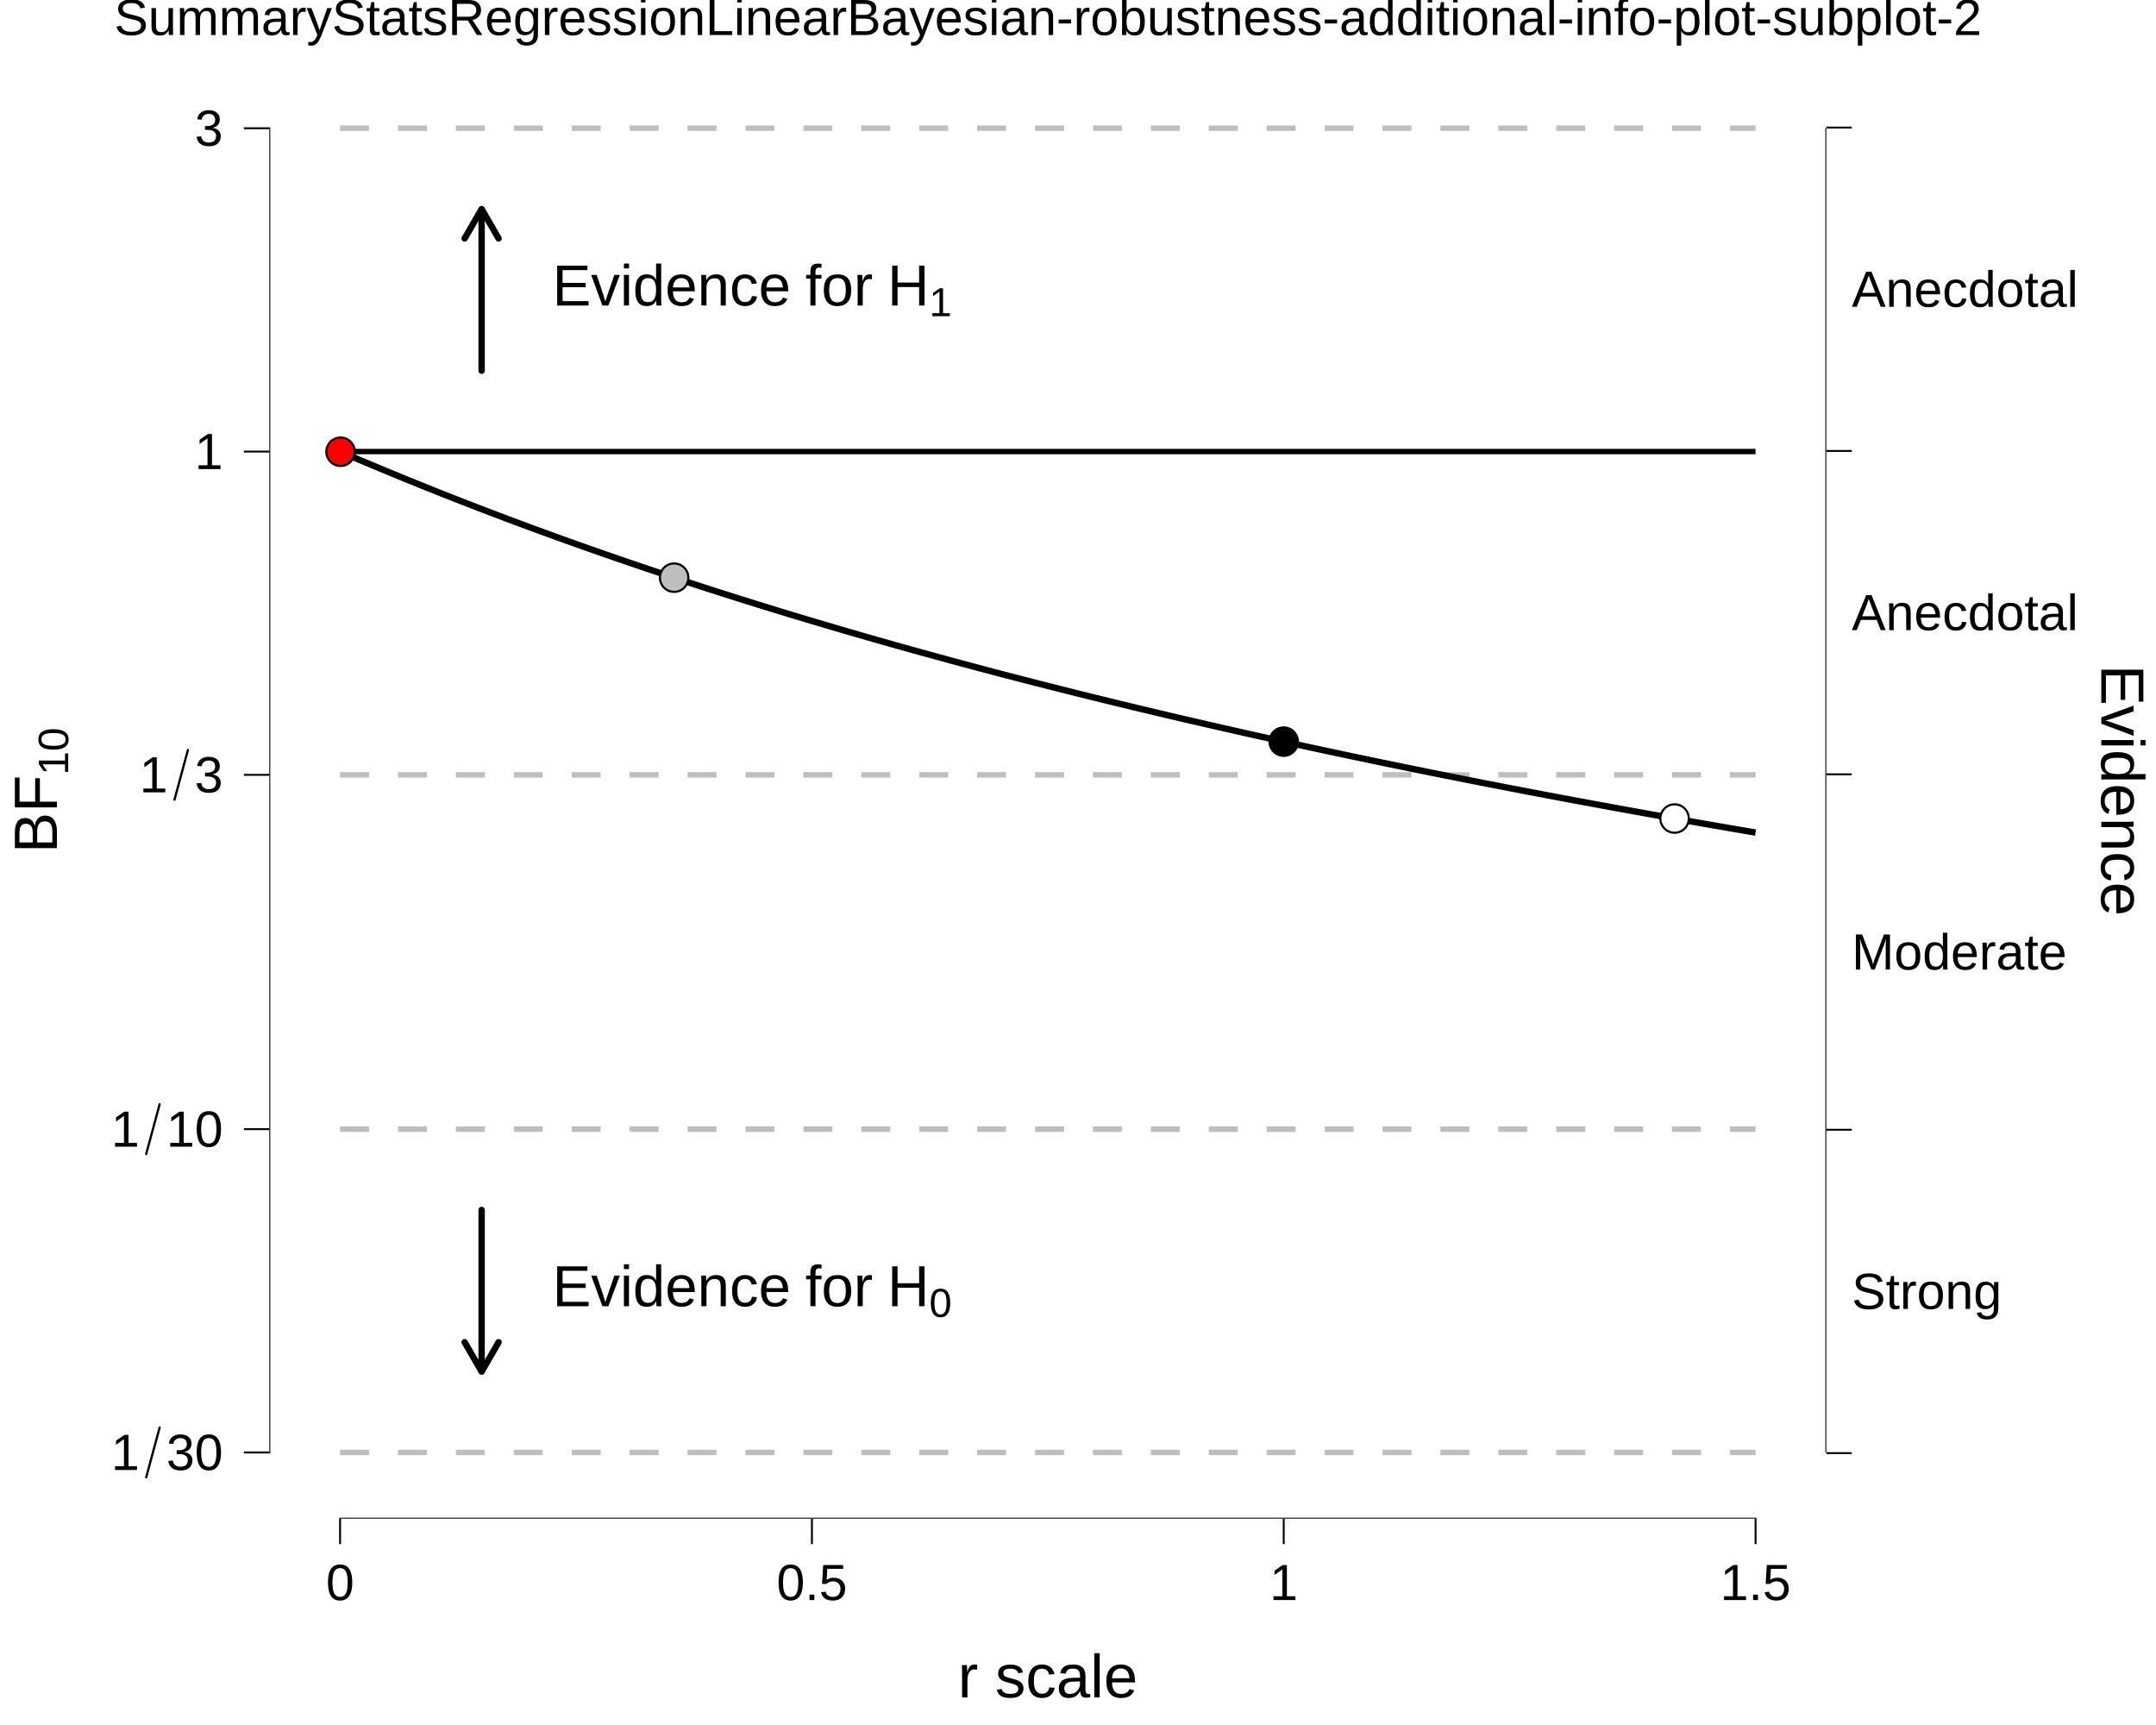
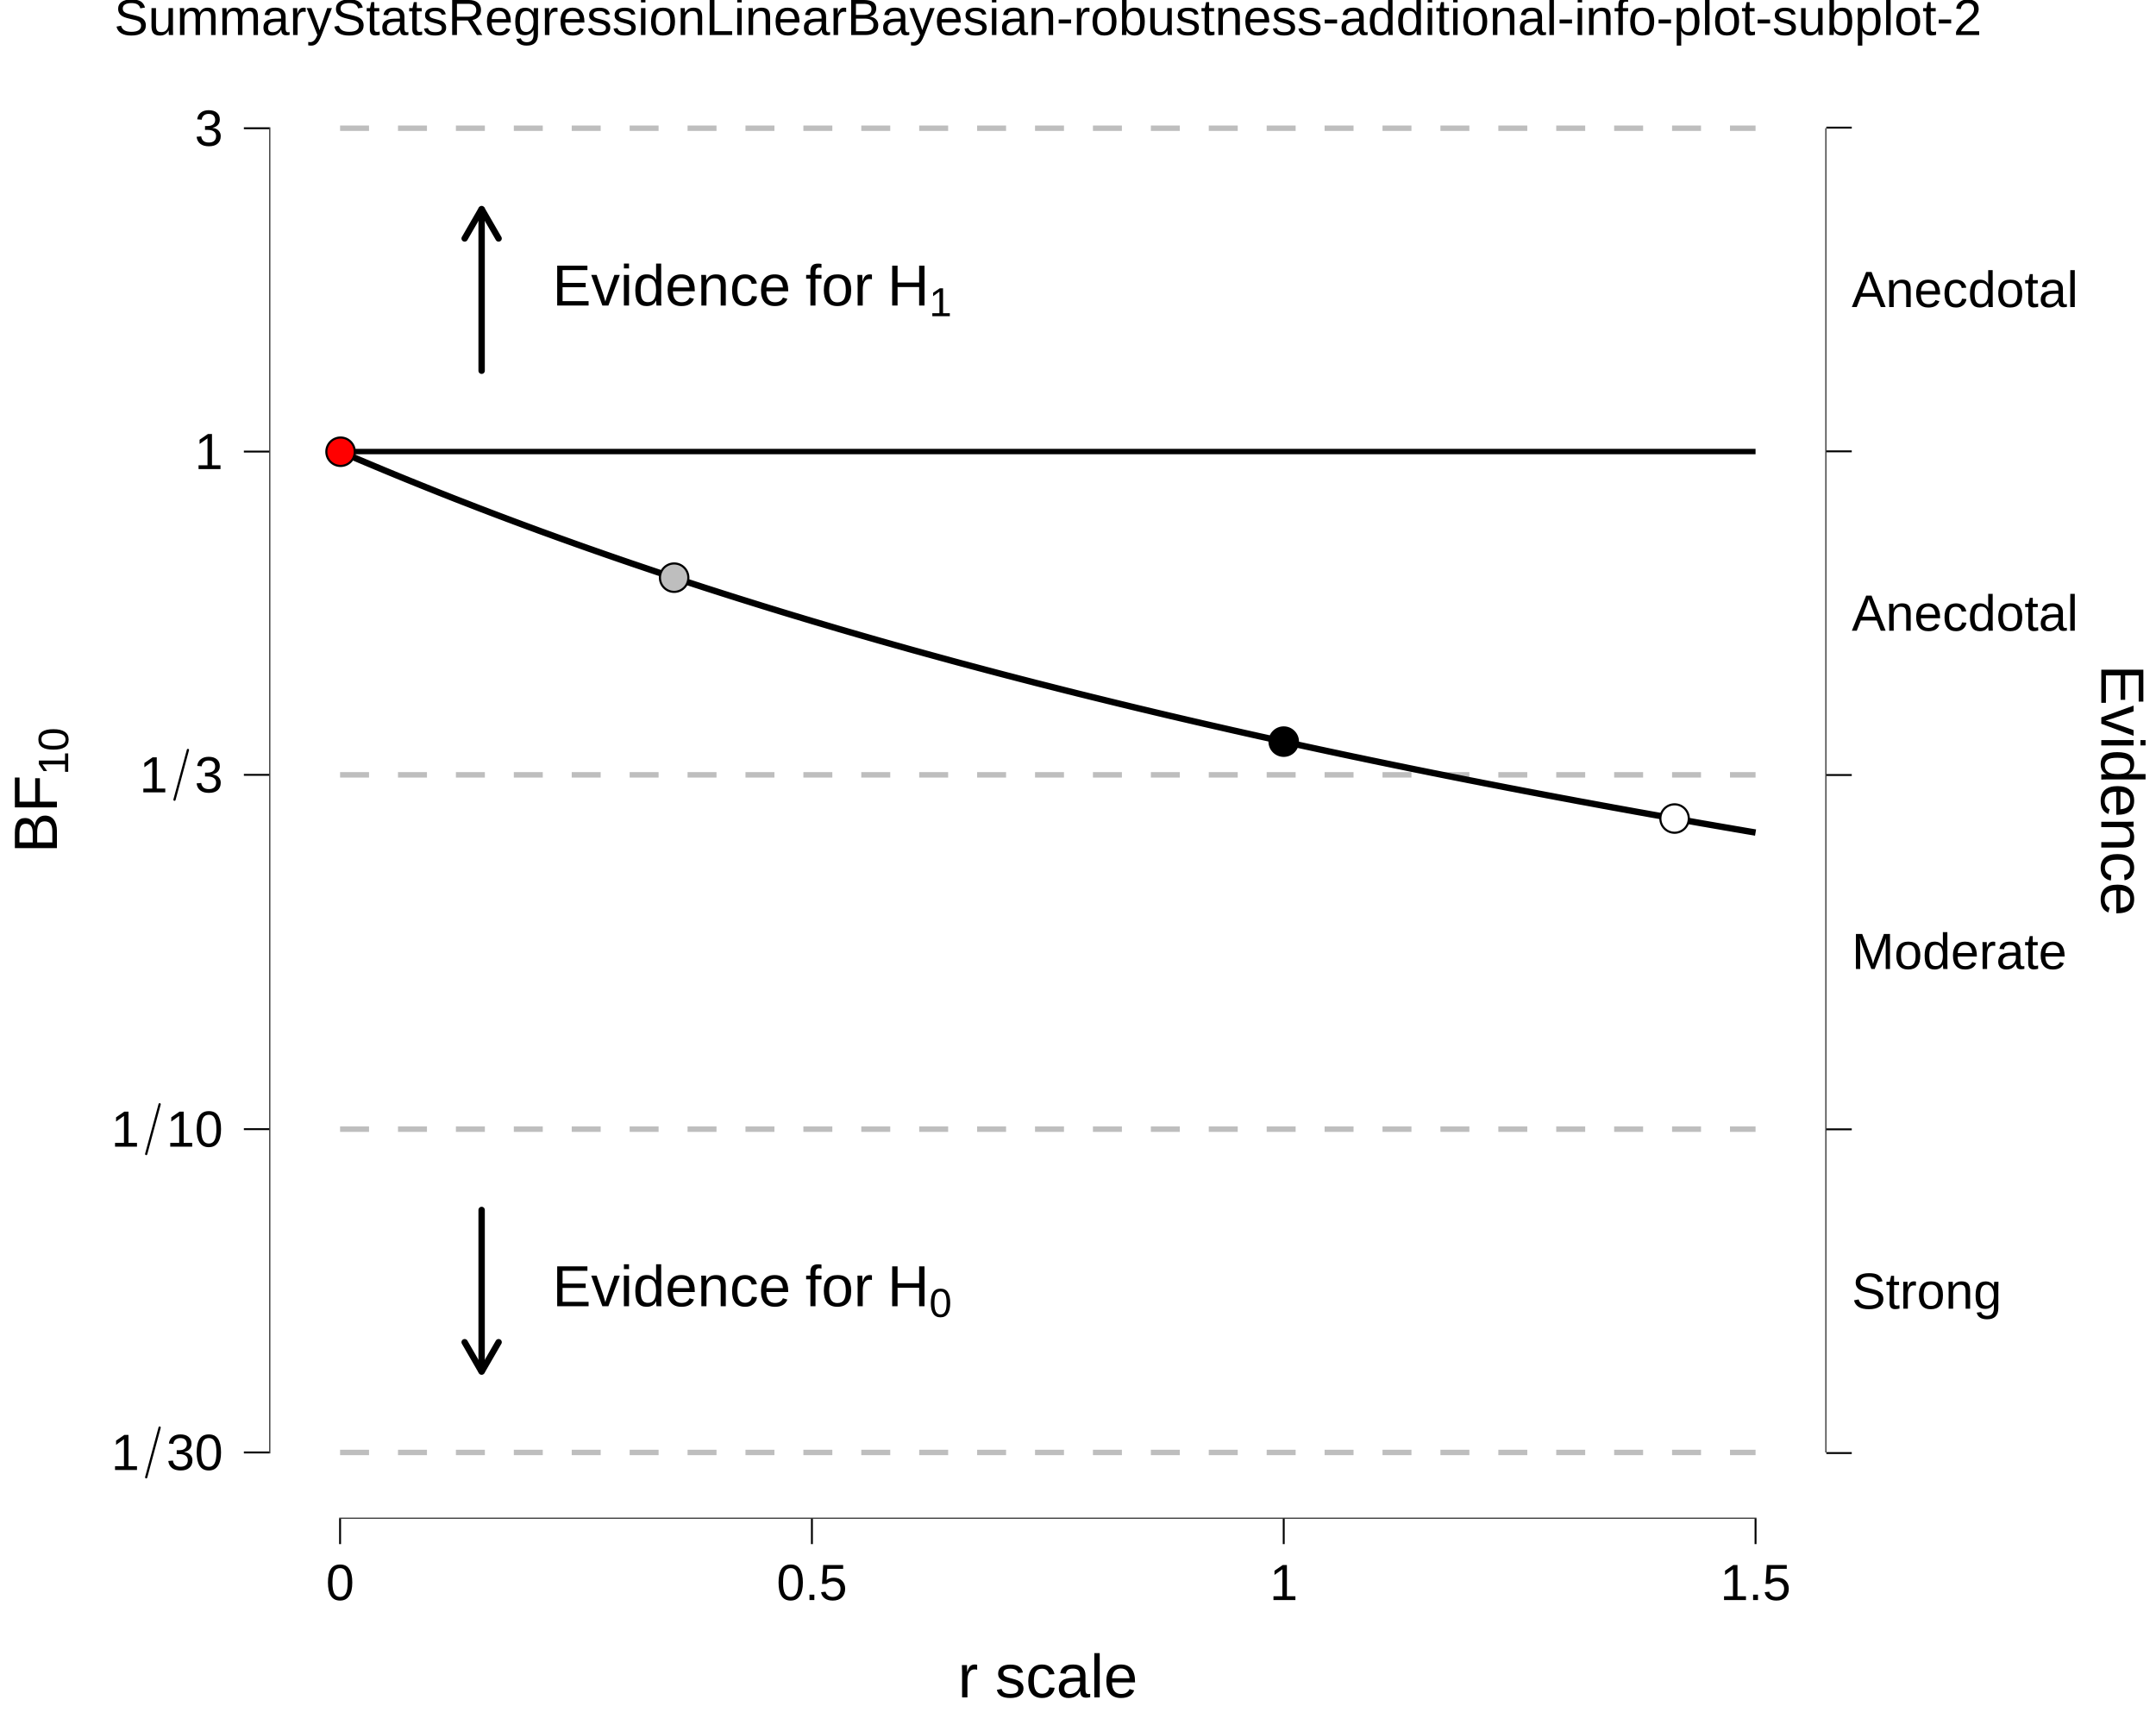
<svg xmlns="http://www.w3.org/2000/svg" viewBox="0 0 720.00 576.00">
  <defs>
    <style type="text/css">
    line, polyline, polygon, path, rect, circle {
      fill: none;
      stroke: #000000;
      stroke-linecap: round;
      stroke-linejoin: round;
      stroke-miterlimit: 10.00;
    }
  </style>
  </defs>
  <rect width="100%" height="100%" style="stroke: none; fill: #FFFFFF;" />
  <rect x="0.00" y="0.00" width="720.00" height="576.00" style="stroke-width: 10.67; stroke: none;" />
  <defs>
    <clipPath id="cpODkuOTR8NjA5LjkwfDUwNy4xMHwyMC43MQ==">
      <rect x="89.94" y="20.71" width="519.96" height="486.38" />
    </clipPath>
  </defs>
  <rect x="89.94" y="20.71" width="519.96" height="486.38" style="stroke-width: 10.67; stroke: none;" clip-path="url(#cpODkuOTR8NjA5LjkwfDUwNy4xMHwyMC43MQ==)" />
  <line x1="113.57" y1="484.99" x2="586.27" y2="484.99" style="stroke-width: 1.81; stroke: #BEBEBE; stroke-dasharray: 9.67,9.67; stroke-linecap: butt;" clip-path="url(#cpODkuOTR8NjA5LjkwfDUwNy4xMHwyMC43MQ==)" />
  <line x1="113.57" y1="377.04" x2="586.27" y2="377.04" style="stroke-width: 1.81; stroke: #BEBEBE; stroke-dasharray: 9.67,9.67; stroke-linecap: butt;" clip-path="url(#cpODkuOTR8NjA5LjkwfDUwNy4xMHwyMC43MQ==)" />
  <line x1="113.57" y1="258.73" x2="586.27" y2="258.73" style="stroke-width: 1.81; stroke: #BEBEBE; stroke-dasharray: 9.67,9.67; stroke-linecap: butt;" clip-path="url(#cpODkuOTR8NjA5LjkwfDUwNy4xMHwyMC43MQ==)" />
  <line x1="113.57" y1="150.78" x2="586.27" y2="150.78" style="stroke-width: 1.81; stroke-linecap: butt;" clip-path="url(#cpODkuOTR8NjA5LjkwfDUwNy4xMHwyMC43MQ==)" />
  <line x1="113.57" y1="42.82" x2="586.27" y2="42.82" style="stroke-width: 1.81; stroke: #BEBEBE; stroke-dasharray: 9.67,9.67; stroke-linecap: butt;" clip-path="url(#cpODkuOTR8NjA5LjkwfDUwNy4xMHwyMC43MQ==)" />
  <polyline points="113.73,150.84 114.92,151.35 116.10,151.86 117.28,152.37 118.47,152.87 119.65,153.38 120.84,153.88 122.02,154.38 123.21,154.88 124.39,155.37 125.57,155.87 126.76,156.36 127.94,156.86 129.13,157.35 130.31,157.84 131.50,158.33 132.68,158.82 133.86,159.30 135.05,159.79 136.23,160.27 137.42,160.75 138.60,161.23 139.79,161.71 140.97,162.19 142.15,162.66 143.34,163.14 144.52,163.61 145.71,164.09 146.89,164.56 148.08,165.03 149.26,165.49 150.44,165.96 151.63,166.43 152.81,166.89 154.00,167.35 155.18,167.81 156.37,168.27 157.55,168.73 158.74,169.19 159.92,169.65 161.10,170.10 162.29,170.55 163.47,171.01 164.66,171.46 165.84,171.91 167.03,172.36 168.21,172.80 169.39,173.25 170.58,173.69 171.76,174.14 172.95,174.58 174.13,175.02 175.32,175.46 176.50,175.90 177.68,176.33 178.87,176.77 180.05,177.21 181.24,177.64 182.42,178.07 183.61,178.50 184.79,178.93 185.97,179.36 187.16,179.79 188.34,180.21 189.53,180.64 190.71,181.06 191.90,181.49 193.08,181.91 194.26,182.33 195.45,182.75 196.63,183.17 197.82,183.58 199.00,184.00 200.19,184.41 201.37,184.83 202.55,185.24 203.74,185.65 204.92,186.06 206.11,186.47 207.29,186.88 208.48,187.29 209.66,187.69 210.84,188.10 212.03,188.50 213.21,188.90 214.40,189.30 215.58,189.70 216.77,190.10 217.95,190.50 219.13,190.90 220.32,191.30 221.50,191.69 222.69,192.08 223.87,192.48 225.06,192.87 226.24,193.26 227.42,193.65 228.61,194.04 229.79,194.43 230.98,194.81 232.16,195.20 233.35,195.58 234.53,195.97 235.71,196.35 236.90,196.73 238.08,197.11 239.27,197.49 240.45,197.87 241.64,198.25 242.82,198.62 244.00,199.00 245.19,199.37 246.37,199.75 247.56,200.12 248.74,200.49 249.93,200.86 251.11,201.23 252.29,201.60 253.48,201.97 254.66,202.34 255.85,202.70 257.03,203.07 258.22,203.43 259.40,203.79 260.58,204.16 261.77,204.52 262.95,204.88 264.14,205.24 265.32,205.60 266.51,205.95 267.69,206.31 268.87,206.67 270.06,207.02 271.24,207.38 272.43,207.73 273.61,208.08 274.80,208.43 275.98,208.78 277.16,209.13 278.35,209.48 279.53,209.83 280.72,210.18 281.90,210.52 283.09,210.87 284.27,211.21 285.45,211.55 286.64,211.90 287.82,212.24 289.01,212.58 290.19,212.92 291.38,213.26 292.56,213.60 293.74,213.94 294.93,214.27 296.11,214.61 297.30,214.94 298.48,215.28 299.67,215.61 300.85,215.94 302.03,216.27 303.22,216.61 304.40,216.94 305.59,217.27 306.77,217.59 307.96,217.92 309.14,218.25 310.32,218.57 311.51,218.90 312.69,219.22 313.88,219.55 315.06,219.87 316.25,220.19 317.43,220.52 318.61,220.84 319.80,221.16 320.98,221.48 322.17,221.79 323.35,222.11 324.54,222.43 325.72,222.74 326.90,223.06 328.09,223.37 329.27,223.69 330.46,224.00 331.64,224.31 332.83,224.63 334.01,224.94 335.19,225.25 336.38,225.56 337.56,225.86 338.75,226.17 339.93,226.48 341.12,226.79 342.30,227.09 343.49,227.40 344.67,227.70 345.85,228.01 347.04,228.31 348.22,228.61 349.41,228.91 350.59,229.21 351.78,229.51 352.96,229.81 354.14,230.11 355.33,230.41 356.51,230.71 357.70,231.00 358.88,231.30 360.07,231.60 361.25,231.89 362.43,232.18 363.62,232.48 364.80,232.77 365.99,233.06 367.17,233.35 368.36,233.64 369.54,233.93 370.72,234.22 371.91,234.51 373.09,234.80 374.28,235.09 375.46,235.37 376.65,235.66 377.83,235.95 379.01,236.23 380.20,236.52 381.38,236.80 382.57,237.08 383.75,237.36 384.94,237.65 386.12,237.93 387.30,238.21 388.49,238.49 389.67,238.77 390.86,239.05 392.04,239.32 393.23,239.60 394.41,239.88 395.59,240.15 396.78,240.43 397.96,240.70 399.15,240.98 400.33,241.25 401.52,241.53 402.70,241.80 403.88,242.07 405.07,242.34 406.25,242.61 407.44,242.88 408.62,243.15 409.81,243.42 410.99,243.69 412.17,243.96 413.36,244.22 414.54,244.49 415.73,244.76 416.91,245.02 418.10,245.29 419.28,245.55 420.46,245.82 421.65,246.08 422.83,246.34 424.02,246.61 425.20,246.87 426.39,247.13 427.57,247.39 428.75,247.65 429.94,247.91 431.12,248.17 432.31,248.43 433.49,248.68 434.68,248.94 435.86,249.20 437.04,249.45 438.23,249.71 439.41,249.96 440.60,250.22 441.78,250.47 442.97,250.73 444.15,250.98 445.33,251.23 446.52,251.48 447.70,251.74 448.89,251.99 450.07,252.24 451.26,252.49 452.44,252.74 453.62,252.98 454.81,253.23 455.99,253.48 457.18,253.73 458.36,253.98 459.55,254.22 460.73,254.47 461.91,254.71 463.10,254.96 464.28,255.20 465.47,255.45 466.65,255.69 467.84,255.93 469.02,256.17 470.20,256.42 471.39,256.66 472.57,256.90 473.76,257.14 474.94,257.38 476.13,257.62 477.31,257.86 478.49,258.10 479.68,258.33 480.86,258.57 482.05,258.81 483.23,259.05 484.42,259.28 485.60,259.52 486.78,259.75 487.97,259.99 489.15,260.22 490.34,260.46 491.52,260.69 492.71,260.92 493.89,261.15 495.07,261.39 496.26,261.62 497.44,261.85 498.63,262.08 499.81,262.31 501.00,262.54 502.18,262.77 503.36,263.00 504.55,263.23 505.73,263.45 506.92,263.68 508.10,263.91 509.29,264.14 510.47,264.36 511.65,264.59 512.84,264.81 514.02,265.04 515.21,265.26 516.39,265.49 517.58,265.71 518.76,265.93 519.94,266.16 521.13,266.38 522.31,266.60 523.50,266.82 524.68,267.04 525.87,267.27 527.05,267.49 528.24,267.71 529.42,267.92 530.60,268.14 531.79,268.36 532.97,268.58 534.16,268.80 535.34,269.02 536.53,269.23 537.71,269.45 538.89,269.67 540.08,269.88 541.26,270.10 542.45,270.31 543.63,270.53 544.82,270.74 546.00,270.96 547.18,271.17 548.37,271.38 549.55,271.59 550.74,271.81 551.92,272.02 553.11,272.23 554.29,272.44 555.47,272.65 556.66,272.86 557.84,273.07 559.03,273.28 560.21,273.49 561.40,273.70 562.58,273.91 563.76,274.12 564.95,274.32 566.13,274.53 567.32,274.74 568.50,274.95 569.69,275.15 570.87,275.36 572.05,275.56 573.24,275.77 574.42,275.97 575.61,276.18 576.79,276.38 577.98,276.58 579.16,276.79 580.34,276.99 581.53,277.19 582.71,277.40 583.90,277.60 585.08,277.80 586.27,278.00 " style="stroke-width: 2.13; stroke-linecap: butt;" clip-path="url(#cpODkuOTR8NjA5LjkwfDUwNy4xMHwyMC43MQ==)" />
  <circle cx="113.73" cy="150.84" r="3.56pt" style="stroke-width: 0.71; fill: #FF0000;" clip-path="url(#cpODkuOTR8NjA5LjkwfDUwNy4xMHwyMC43MQ==)" />
  <circle cx="225.13" cy="192.89" r="3.56pt" style="stroke-width: 0.71; fill: #BEBEBE;" clip-path="url(#cpODkuOTR8NjA5LjkwfDUwNy4xMHwyMC43MQ==)" />
  <circle cx="428.70" cy="247.64" r="3.56pt" style="stroke-width: 0.71; fill: #000000;" clip-path="url(#cpODkuOTR8NjA5LjkwfDUwNy4xMHwyMC43MQ==)" />
  <circle cx="559.23" cy="273.32" r="3.56pt" style="stroke-width: 0.71; fill: #FFFFFF;" clip-path="url(#cpODkuOTR8NjA5LjkwfDUwNy4xMHwyMC43MQ==)" />
  <line x1="160.84" y1="404.02" x2="160.84" y2="458.00" style="stroke-width: 2.13; stroke-linejoin: bevel;" clip-path="url(#cpODkuOTR8NjA5LjkwfDUwNy4xMHwyMC43MQ==)" />
  <polyline points="155.17,448.18 160.84,458.00 166.51,448.18 " style="stroke-width: 2.13; stroke-linejoin: bevel;" clip-path="url(#cpODkuOTR8NjA5LjkwfDUwNy4xMHwyMC43MQ==)" />
  <line x1="160.84" y1="123.79" x2="160.84" y2="69.81" style="stroke-width: 2.13; stroke-linejoin: bevel;" clip-path="url(#cpODkuOTR8NjA5LjkwfDUwNy4xMHwyMC43MQ==)" />
  <polyline points="166.51,79.63 160.84,69.81 155.17,79.63 " style="stroke-width: 2.13; stroke-linejoin: bevel;" clip-path="url(#cpODkuOTR8NjA5LjkwfDUwNy4xMHwyMC43MQ==)" />
  <g clip-path="url(#cpODkuOTR8NjA5LjkwfDUwNy4xMHwyMC43MQ==)">
    <text x="184.48" y="436.17" style="font-size: 19.35px; font-family: Liberation Sans;" textLength="12.91px" lengthAdjust="spacingAndGlyphs">E</text>
  </g>
  <g clip-path="url(#cpODkuOTR8NjA5LjkwfDUwNy4xMHwyMC43MQ==)">
    <text x="197.38" y="436.17" style="font-size: 19.35px; font-family: Liberation Sans;" textLength="9.67px" lengthAdjust="spacingAndGlyphs">v</text>
  </g>
  <g clip-path="url(#cpODkuOTR8NjA5LjkwfDUwNy4xMHwyMC43MQ==)">
    <text x="207.06" y="436.17" style="font-size: 19.35px; font-family: Liberation Sans;" textLength="4.30px" lengthAdjust="spacingAndGlyphs">i</text>
  </g>
  <g clip-path="url(#cpODkuOTR8NjA5LjkwfDUwNy4xMHwyMC43MQ==)">
    <text x="211.35" y="436.17" style="font-size: 19.35px; font-family: Liberation Sans;" textLength="10.77px" lengthAdjust="spacingAndGlyphs">d</text>
  </g>
  <g clip-path="url(#cpODkuOTR8NjA5LjkwfDUwNy4xMHwyMC43MQ==)">
    <text x="222.12" y="436.17" style="font-size: 19.35px; font-family: Liberation Sans;" textLength="10.77px" lengthAdjust="spacingAndGlyphs">e</text>
  </g>
  <g clip-path="url(#cpODkuOTR8NjA5LjkwfDUwNy4xMHwyMC43MQ==)">
    <text x="232.88" y="436.17" style="font-size: 19.35px; font-family: Liberation Sans;" textLength="10.77px" lengthAdjust="spacingAndGlyphs">n</text>
  </g>
  <g clip-path="url(#cpODkuOTR8NjA5LjkwfDUwNy4xMHwyMC43MQ==)">
    <text x="243.65" y="436.17" style="font-size: 19.35px; font-family: Liberation Sans;" textLength="9.67px" lengthAdjust="spacingAndGlyphs">c</text>
  </g>
  <g clip-path="url(#cpODkuOTR8NjA5LjkwfDUwNy4xMHwyMC43MQ==)">
    <text x="253.32" y="436.17" style="font-size: 19.35px; font-family: Liberation Sans;" textLength="10.77px" lengthAdjust="spacingAndGlyphs">e</text>
  </g>
  <g clip-path="url(#cpODkuOTR8NjA5LjkwfDUwNy4xMHwyMC43MQ==)">
    <text x="264.09" y="436.17" style="font-size: 19.35px; font-family: Symbola;" textLength="4.84px" lengthAdjust="spacingAndGlyphs"> </text>
  </g>
  <g clip-path="url(#cpODkuOTR8NjA5LjkwfDUwNy4xMHwyMC43MQ==)">
    <text x="268.93" y="436.17" style="font-size: 19.35px; font-family: Liberation Sans;" textLength="22.58px" lengthAdjust="spacingAndGlyphs">for</text>
  </g>
  <g clip-path="url(#cpODkuOTR8NjA5LjkwfDUwNy4xMHwyMC43MQ==)">
    <text x="291.51" y="436.17" style="font-size: 19.35px; font-family: Symbola;" textLength="4.84px" lengthAdjust="spacingAndGlyphs"> </text>
  </g>
  <g clip-path="url(#cpODkuOTR8NjA5LjkwfDUwNy4xMHwyMC43MQ==)">
    <text x="296.35" y="436.17" style="font-size: 19.35px; font-family: Liberation Sans;" textLength="13.97px" lengthAdjust="spacingAndGlyphs">H</text>
  </g>
  <g clip-path="url(#cpODkuOTR8NjA5LjkwfDUwNy4xMHwyMC43MQ==)">
    <text x="310.32" y="439.75" style="font-size: 13.54px; font-family: Liberation Sans;" textLength="7.53px" lengthAdjust="spacingAndGlyphs">0</text>
  </g>
  <g clip-path="url(#cpODkuOTR8NjA5LjkwfDUwNy4xMHwyMC43MQ==)">
    <text x="184.48" y="102.02" style="font-size: 19.35px; font-family: Liberation Sans;" textLength="12.91px" lengthAdjust="spacingAndGlyphs">E</text>
  </g>
  <g clip-path="url(#cpODkuOTR8NjA5LjkwfDUwNy4xMHwyMC43MQ==)">
    <text x="197.38" y="102.02" style="font-size: 19.35px; font-family: Liberation Sans;" textLength="9.67px" lengthAdjust="spacingAndGlyphs">v</text>
  </g>
  <g clip-path="url(#cpODkuOTR8NjA5LjkwfDUwNy4xMHwyMC43MQ==)">
    <text x="207.06" y="102.02" style="font-size: 19.35px; font-family: Liberation Sans;" textLength="4.30px" lengthAdjust="spacingAndGlyphs">i</text>
  </g>
  <g clip-path="url(#cpODkuOTR8NjA5LjkwfDUwNy4xMHwyMC43MQ==)">
    <text x="211.35" y="102.02" style="font-size: 19.35px; font-family: Liberation Sans;" textLength="10.77px" lengthAdjust="spacingAndGlyphs">d</text>
  </g>
  <g clip-path="url(#cpODkuOTR8NjA5LjkwfDUwNy4xMHwyMC43MQ==)">
    <text x="222.12" y="102.02" style="font-size: 19.35px; font-family: Liberation Sans;" textLength="10.77px" lengthAdjust="spacingAndGlyphs">e</text>
  </g>
  <g clip-path="url(#cpODkuOTR8NjA5LjkwfDUwNy4xMHwyMC43MQ==)">
    <text x="232.88" y="102.02" style="font-size: 19.35px; font-family: Liberation Sans;" textLength="10.77px" lengthAdjust="spacingAndGlyphs">n</text>
  </g>
  <g clip-path="url(#cpODkuOTR8NjA5LjkwfDUwNy4xMHwyMC43MQ==)">
    <text x="243.65" y="102.02" style="font-size: 19.35px; font-family: Liberation Sans;" textLength="9.67px" lengthAdjust="spacingAndGlyphs">c</text>
  </g>
  <g clip-path="url(#cpODkuOTR8NjA5LjkwfDUwNy4xMHwyMC43MQ==)">
    <text x="253.32" y="102.02" style="font-size: 19.35px; font-family: Liberation Sans;" textLength="10.77px" lengthAdjust="spacingAndGlyphs">e</text>
  </g>
  <g clip-path="url(#cpODkuOTR8NjA5LjkwfDUwNy4xMHwyMC43MQ==)">
    <text x="264.09" y="102.02" style="font-size: 19.35px; font-family: Symbola;" textLength="4.84px" lengthAdjust="spacingAndGlyphs"> </text>
  </g>
  <g clip-path="url(#cpODkuOTR8NjA5LjkwfDUwNy4xMHwyMC43MQ==)">
    <text x="268.93" y="102.02" style="font-size: 19.35px; font-family: Liberation Sans;" textLength="22.58px" lengthAdjust="spacingAndGlyphs">for</text>
  </g>
  <g clip-path="url(#cpODkuOTR8NjA5LjkwfDUwNy4xMHwyMC43MQ==)">
    <text x="291.51" y="102.02" style="font-size: 19.35px; font-family: Symbola;" textLength="4.84px" lengthAdjust="spacingAndGlyphs"> </text>
  </g>
  <g clip-path="url(#cpODkuOTR8NjA5LjkwfDUwNy4xMHwyMC43MQ==)">
    <text x="296.35" y="102.02" style="font-size: 19.35px; font-family: Liberation Sans;" textLength="13.97px" lengthAdjust="spacingAndGlyphs">H</text>
  </g>
  <g clip-path="url(#cpODkuOTR8NjA5LjkwfDUwNy4xMHwyMC43MQ==)">
    <text x="310.32" y="105.59" style="font-size: 13.54px; font-family: Liberation Sans;" textLength="7.53px" lengthAdjust="spacingAndGlyphs">1</text>
  </g>
  <line x1="113.26" y1="507.10" x2="586.58" y2="507.10" style="stroke-width: 0.64; stroke-linecap: butt;" clip-path="url(#cpODkuOTR8NjA5LjkwfDUwNy4xMHwyMC43MQ==)" />
  <line x1="89.94" y1="485.31" x2="89.94" y2="42.50" style="stroke-width: 0.64; stroke-linecap: butt;" clip-path="url(#cpODkuOTR8NjA5LjkwfDUwNy4xMHwyMC43MQ==)" />
  <line x1="609.90" y1="484.99" x2="609.90" y2="42.82" style="stroke-width: 0.64; stroke-linecap: butt;" clip-path="url(#cpODkuOTR8NjA5LjkwfDUwNy4xMHwyMC43MQ==)" />
  <rect x="89.94" y="20.71" width="519.96" height="486.38" style="stroke-width: 0.00; stroke: none;" clip-path="url(#cpODkuOTR8NjA5LjkwfDUwNy4xMHwyMC43MQ==)" />
  <defs>
    <clipPath id="cpMC4wMHw3MjAuMDB8NTc2LjAwfDAuMDA=">
      <rect x="0.00" y="0.00" width="720.00" height="576.00" />
    </clipPath>
  </defs>
  <polyline points="89.94,507.10 89.94,20.71 " style="stroke-width: 0.00; stroke: none; stroke-linecap: butt;" clip-path="url(#cpMC4wMHw3MjAuMDB8NTc2LjAwfDAuMDA=)" />
  <g clip-path="url(#cpMC4wMHw3MjAuMDB8NTc2LjAwfDAuMDA=)">
    <text x="37.12" y="490.84" style="font-size: 17.00px; font-family: Liberation Sans;" textLength="9.45px" lengthAdjust="spacingAndGlyphs">1</text>
  </g>
  <polyline points="48.82,493.29 53.31,476.68 " style="stroke-width: 0.75;" clip-path="url(#cpMC4wMHw3MjAuMDB8NTc2LjAwfDAuMDA=)" />
  <g clip-path="url(#cpMC4wMHw3MjAuMDB8NTc2LjAwfDAuMDA=)">
    <text x="55.56" y="490.84" style="font-size: 17.00px; font-family: Liberation Sans;" textLength="18.91px" lengthAdjust="spacingAndGlyphs">30</text>
  </g>
  <g clip-path="url(#cpMC4wMHw3MjAuMDB8NTc2LjAwfDAuMDA=)">
    <text x="37.12" y="382.89" style="font-size: 17.00px; font-family: Liberation Sans;" textLength="9.45px" lengthAdjust="spacingAndGlyphs">1</text>
  </g>
  <polyline points="48.82,385.34 53.31,368.73 " style="stroke-width: 0.75;" clip-path="url(#cpMC4wMHw3MjAuMDB8NTc2LjAwfDAuMDA=)" />
  <g clip-path="url(#cpMC4wMHw3MjAuMDB8NTc2LjAwfDAuMDA=)">
    <text x="55.56" y="382.89" style="font-size: 17.00px; font-family: Liberation Sans;" textLength="18.91px" lengthAdjust="spacingAndGlyphs">10</text>
  </g>
  <g clip-path="url(#cpMC4wMHw3MjAuMDB8NTc2LjAwfDAuMDA=)">
    <text x="46.57" y="264.58" style="font-size: 17.00px; font-family: Liberation Sans;" textLength="9.45px" lengthAdjust="spacingAndGlyphs">1</text>
  </g>
  <polyline points="58.27,267.03 62.76,250.42 " style="stroke-width: 0.75;" clip-path="url(#cpMC4wMHw3MjAuMDB8NTc2LjAwfDAuMDA=)" />
  <g clip-path="url(#cpMC4wMHw3MjAuMDB8NTc2LjAwfDAuMDA=)">
    <text x="65.01" y="264.58" style="font-size: 17.00px; font-family: Liberation Sans;" textLength="9.45px" lengthAdjust="spacingAndGlyphs">3</text>
  </g>
  <g clip-path="url(#cpMC4wMHw3MjAuMDB8NTc2LjAwfDAuMDA=)">
    <text x="65.01" y="156.63" style="font-size: 17.00px; font-family: Liberation Sans;" textLength="9.45px" lengthAdjust="spacingAndGlyphs">1</text>
  </g>
  <g clip-path="url(#cpMC4wMHw3MjAuMDB8NTc2LjAwfDAuMDA=)">
    <text x="65.01" y="48.67" style="font-size: 17.00px; font-family: Liberation Sans;" textLength="9.45px" lengthAdjust="spacingAndGlyphs">3</text>
  </g>
  <polyline points="81.44,484.99 89.94,484.99 " style="stroke-width: 0.64; stroke-linecap: butt;" clip-path="url(#cpMC4wMHw3MjAuMDB8NTc2LjAwfDAuMDA=)" />
  <polyline points="81.44,377.04 89.94,377.04 " style="stroke-width: 0.64; stroke-linecap: butt;" clip-path="url(#cpMC4wMHw3MjAuMDB8NTc2LjAwfDAuMDA=)" />
  <polyline points="81.44,258.73 89.94,258.73 " style="stroke-width: 0.64; stroke-linecap: butt;" clip-path="url(#cpMC4wMHw3MjAuMDB8NTc2LjAwfDAuMDA=)" />
  <polyline points="81.44,150.78 89.94,150.78 " style="stroke-width: 0.64; stroke-linecap: butt;" clip-path="url(#cpMC4wMHw3MjAuMDB8NTc2LjAwfDAuMDA=)" />
  <polyline points="81.44,42.82 89.94,42.82 " style="stroke-width: 0.64; stroke-linecap: butt;" clip-path="url(#cpMC4wMHw3MjAuMDB8NTc2LjAwfDAuMDA=)" />
  <polyline points="609.90,507.10 609.90,20.71 " style="stroke-width: 0.00; stroke: none; stroke-linecap: butt;" clip-path="url(#cpMC4wMHw3MjAuMDB8NTc2LjAwfDAuMDA=)" />
-   <polyline points="609.90,485.21 618.40,485.21 " style="stroke-width: 0.64; stroke-linecap: butt;" clip-path="url(#cpMC4wMHw3MjAuMDB8NTc2LjAwfDAuMDA=)" />
-   <polyline points="609.90,431.22 618.40,431.22 " style="stroke-width: 0.64; stroke: none; stroke-linecap: butt;" clip-path="url(#cpMC4wMHw3MjAuMDB8NTc2LjAwfDAuMDA=)" />
-   <polyline points="609.90,377.23 618.40,377.23 " style="stroke-width: 0.64; stroke-linecap: butt;" clip-path="url(#cpMC4wMHw3MjAuMDB8NTc2LjAwfDAuMDA=)" />
-   <polyline points="609.90,317.89 618.40,317.89 " style="stroke-width: 0.64; stroke: none; stroke-linecap: butt;" clip-path="url(#cpMC4wMHw3MjAuMDB8NTc2LjAwfDAuMDA=)" />
-   <polyline points="609.90,258.56 618.40,258.56 " style="stroke-width: 0.64; stroke-linecap: butt;" clip-path="url(#cpMC4wMHw3MjAuMDB8NTc2LjAwfDAuMDA=)" />
-   <polyline points="609.90,204.57 618.40,204.57 " style="stroke-width: 0.64; stroke: none; stroke-linecap: butt;" clip-path="url(#cpMC4wMHw3MjAuMDB8NTc2LjAwfDAuMDA=)" />
-   <polyline points="609.90,150.58 618.40,150.58 " style="stroke-width: 0.64; stroke-linecap: butt;" clip-path="url(#cpMC4wMHw3MjAuMDB8NTc2LjAwfDAuMDA=)" />
-   <polyline points="609.90,96.59 618.40,96.59 " style="stroke-width: 0.64; stroke: none; stroke-linecap: butt;" clip-path="url(#cpMC4wMHw3MjAuMDB8NTc2LjAwfDAuMDA=)" />
-   <polyline points="609.90,42.60 618.40,42.60 " style="stroke-width: 0.64; stroke-linecap: butt;" clip-path="url(#cpMC4wMHw3MjAuMDB8NTc2LjAwfDAuMDA=)" />
-   <g clip-path="url(#cpMC4wMHw3MjAuMDB8NTc2LjAwfDAuMDA=)">
-     <text x="618.40" y="437.07" style="font-size: 17.00px; font-family: Liberation Sans;" textLength="50.08px" lengthAdjust="spacingAndGlyphs">Strong</text>
-   </g>
-   <g clip-path="url(#cpMC4wMHw3MjAuMDB8NTc2LjAwfDAuMDA=)">
-     <text x="618.40" y="323.75" style="font-size: 17.00px; font-family: Liberation Sans;" textLength="71.80px" lengthAdjust="spacingAndGlyphs">Moderate</text>
-   </g>
-   <g clip-path="url(#cpMC4wMHw3MjAuMDB8NTc2LjAwfDAuMDA=)">
-     <text x="618.40" y="210.42" style="font-size: 17.00px; font-family: Liberation Sans;" textLength="75.61px" lengthAdjust="spacingAndGlyphs">Anecdotal</text>
-   </g>
-   <g clip-path="url(#cpMC4wMHw3MjAuMDB8NTc2LjAwfDAuMDA=)">
-     <text x="618.40" y="102.44" style="font-size: 17.00px; font-family: Liberation Sans;" textLength="75.61px" lengthAdjust="spacingAndGlyphs">Anecdotal</text>
+   <polyline points="609.90,485.19 618.40,485.19 " style="stroke-width: 0.64; stroke-linecap: butt;" clip-path="url(#cpMC4wMHw3MjAuMDB8NTc2LjAwfDAuMDA=)" />
+   <polyline points="609.90,431.15 618.40,431.15 " style="stroke-width: 0.64; stroke: none; stroke-linecap: butt;" clip-path="url(#cpMC4wMHw3MjAuMDB8NTc2LjAwfDAuMDA=)" />
+   <polyline points="609.90,377.10 618.40,377.10 " style="stroke-width: 0.64; stroke-linecap: butt;" clip-path="url(#cpMC4wMHw3MjAuMDB8NTc2LjAwfDAuMDA=)" />
+   <polyline points="609.90,317.70 618.40,317.70 " style="stroke-width: 0.64; stroke: none; stroke-linecap: butt;" clip-path="url(#cpMC4wMHw3MjAuMDB8NTc2LjAwfDAuMDA=)" />
+   <polyline points="609.90,258.79 618.40,258.79 " style="stroke-width: 0.64; stroke-linecap: butt;" clip-path="url(#cpMC4wMHw3MjAuMDB8NTc2LjAwfDAuMDA=)" />
+   <polyline points="609.90,204.75 618.40,204.75 " style="stroke-width: 0.64; stroke: none; stroke-linecap: butt;" clip-path="url(#cpMC4wMHw3MjAuMDB8NTc2LjAwfDAuMDA=)" />
+   <polyline points="609.90,150.71 618.40,150.71 " style="stroke-width: 0.64; stroke-linecap: butt;" clip-path="url(#cpMC4wMHw3MjAuMDB8NTc2LjAwfDAuMDA=)" />
+   <polyline points="609.90,96.67 618.40,96.67 " style="stroke-width: 0.64; stroke: none; stroke-linecap: butt;" clip-path="url(#cpMC4wMHw3MjAuMDB8NTc2LjAwfDAuMDA=)" />
+   <polyline points="609.90,42.62 618.40,42.62 " style="stroke-width: 0.64; stroke-linecap: butt;" clip-path="url(#cpMC4wMHw3MjAuMDB8NTc2LjAwfDAuMDA=)" />
+   <g clip-path="url(#cpMC4wMHw3MjAuMDB8NTc2LjAwfDAuMDA=)">
+     <text x="618.40" y="437.00" style="font-size: 17.00px; font-family: Liberation Sans;" textLength="50.08px" lengthAdjust="spacingAndGlyphs">Strong</text>
+   </g>
+   <g clip-path="url(#cpMC4wMHw3MjAuMDB8NTc2LjAwfDAuMDA=)">
+     <text x="618.40" y="323.56" style="font-size: 17.00px; font-family: Liberation Sans;" textLength="71.80px" lengthAdjust="spacingAndGlyphs">Moderate</text>
+   </g>
+   <g clip-path="url(#cpMC4wMHw3MjAuMDB8NTc2LjAwfDAuMDA=)">
+     <text x="618.40" y="210.60" style="font-size: 17.00px; font-family: Liberation Sans;" textLength="75.61px" lengthAdjust="spacingAndGlyphs">Anecdotal</text>
+   </g>
+   <g clip-path="url(#cpMC4wMHw3MjAuMDB8NTc2LjAwfDAuMDA=)">
+     <text x="618.40" y="102.52" style="font-size: 17.00px; font-family: Liberation Sans;" textLength="75.61px" lengthAdjust="spacingAndGlyphs">Anecdotal</text>
  </g>
  <polyline points="89.94,507.10 609.90,507.10 " style="stroke-width: 0.00; stroke: none; stroke-linecap: butt;" clip-path="url(#cpMC4wMHw3MjAuMDB8NTc2LjAwfDAuMDA=)" />
  <polyline points="113.57,515.60 113.57,507.10 " style="stroke-width: 0.64; stroke-linecap: butt;" clip-path="url(#cpMC4wMHw3MjAuMDB8NTc2LjAwfDAuMDA=)" />
  <polyline points="271.14,515.60 271.14,507.10 " style="stroke-width: 0.64; stroke-linecap: butt;" clip-path="url(#cpMC4wMHw3MjAuMDB8NTc2LjAwfDAuMDA=)" />
  <polyline points="428.70,515.60 428.70,507.10 " style="stroke-width: 0.64; stroke-linecap: butt;" clip-path="url(#cpMC4wMHw3MjAuMDB8NTc2LjAwfDAuMDA=)" />
  <polyline points="586.27,515.60 586.27,507.10 " style="stroke-width: 0.64; stroke-linecap: butt;" clip-path="url(#cpMC4wMHw3MjAuMDB8NTc2LjAwfDAuMDA=)" />
  <g clip-path="url(#cpMC4wMHw3MjAuMDB8NTc2LjAwfDAuMDA=)">
    <text x="108.85" y="534.28" style="font-size: 17.00px; font-family: Liberation Sans;" textLength="9.45px" lengthAdjust="spacingAndGlyphs">0</text>
  </g>
  <g clip-path="url(#cpMC4wMHw3MjAuMDB8NTc2LjAwfDAuMDA=)">
    <text x="259.33" y="534.28" style="font-size: 17.00px; font-family: Liberation Sans;" textLength="23.62px" lengthAdjust="spacingAndGlyphs">0.5</text>
  </g>
  <g clip-path="url(#cpMC4wMHw3MjAuMDB8NTc2LjAwfDAuMDA=)">
    <text x="423.98" y="534.28" style="font-size: 17.00px; font-family: Liberation Sans;" textLength="9.45px" lengthAdjust="spacingAndGlyphs">1</text>
  </g>
  <g clip-path="url(#cpMC4wMHw3MjAuMDB8NTc2LjAwfDAuMDA=)">
    <text x="574.45" y="534.28" style="font-size: 17.00px; font-family: Liberation Sans;" textLength="23.62px" lengthAdjust="spacingAndGlyphs">1.5</text>
  </g>
  <g clip-path="url(#cpMC4wMHw3MjAuMDB8NTc2LjAwfDAuMDA=)">
    <text x="319.87" y="566.78" style="font-size: 20.40px; font-family: Liberation Sans;" textLength="60.09px" lengthAdjust="spacingAndGlyphs">r scale</text>
  </g>
  <g clip-path="url(#cpMC4wMHw3MjAuMDB8NTc2LjAwfDAuMDA=)">
    <text transform="translate(19.01,284.87) rotate(-90)" style="font-size: 20.40px; font-family: Liberation Sans;" textLength="13.59px" lengthAdjust="spacingAndGlyphs">B</text>
  </g>
  <g clip-path="url(#cpMC4wMHw3MjAuMDB8NTc2LjAwfDAuMDA=)">
    <text transform="translate(19.01,271.27) rotate(-90)" style="font-size: 20.40px; font-family: Liberation Sans;" textLength="12.45px" lengthAdjust="spacingAndGlyphs">F</text>
  </g>
  <g clip-path="url(#cpMC4wMHw3MjAuMDB8NTc2LjAwfDAuMDA=)">
    <text transform="translate(22.78,258.82) rotate(-90)" style="font-size: 14.28px; font-family: Liberation Sans;" textLength="7.94px" lengthAdjust="spacingAndGlyphs">1</text>
  </g>
  <g clip-path="url(#cpMC4wMHw3MjAuMDB8NTc2LjAwfDAuMDA=)">
    <text transform="translate(22.78,250.88) rotate(-90)" style="font-size: 14.28px; font-family: Liberation Sans;" textLength="7.94px" lengthAdjust="spacingAndGlyphs">0</text>
  </g>
  <g clip-path="url(#cpMC4wMHw3MjAuMDB8NTc2LjAwfDAuMDA=)">
    <text transform="translate(701.73,221.95) rotate(90)" style="font-size: 20.40px; font-family: Liberation Sans;" textLength="83.91px" lengthAdjust="spacingAndGlyphs">Evidence</text>
  </g>
  <g clip-path="url(#cpMC4wMHw3MjAuMDB8NTc2LjAwfDAuMDA=)">
    <text x="38.14" y="11.70" style="font-size: 17.00px; font-family: Liberation Sans;" textLength="623.56px" lengthAdjust="spacingAndGlyphs">SummaryStatsRegressionLinearBayesian-robustness-additional-info-plot-subplot-2</text>
  </g>
</svg>
